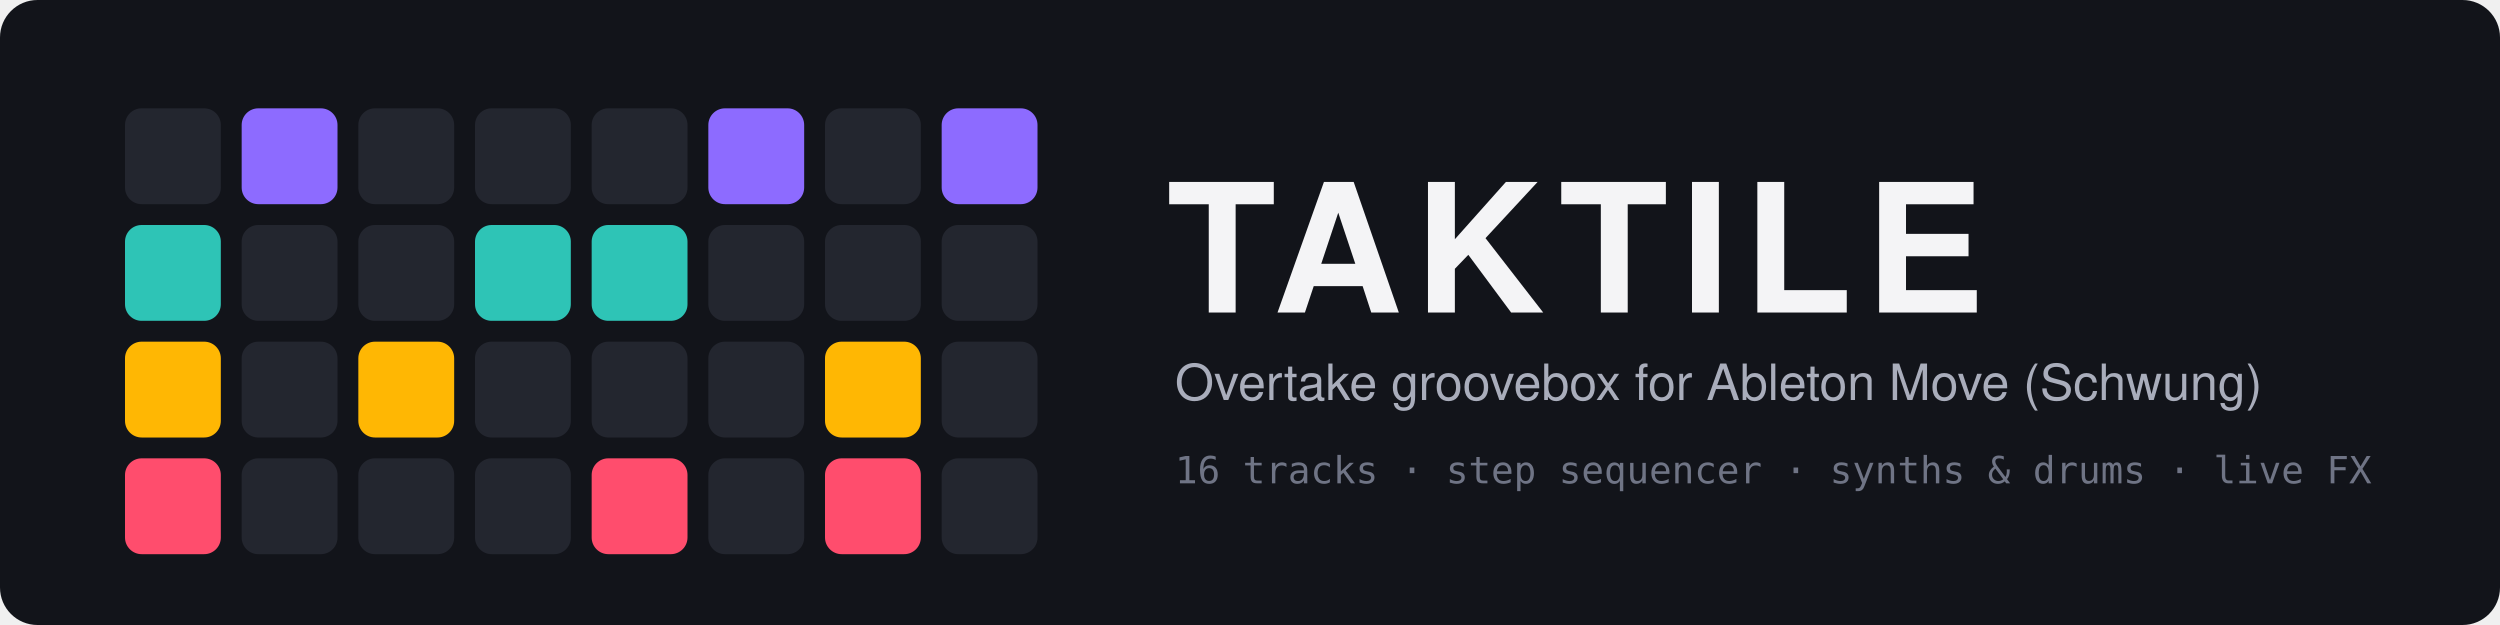
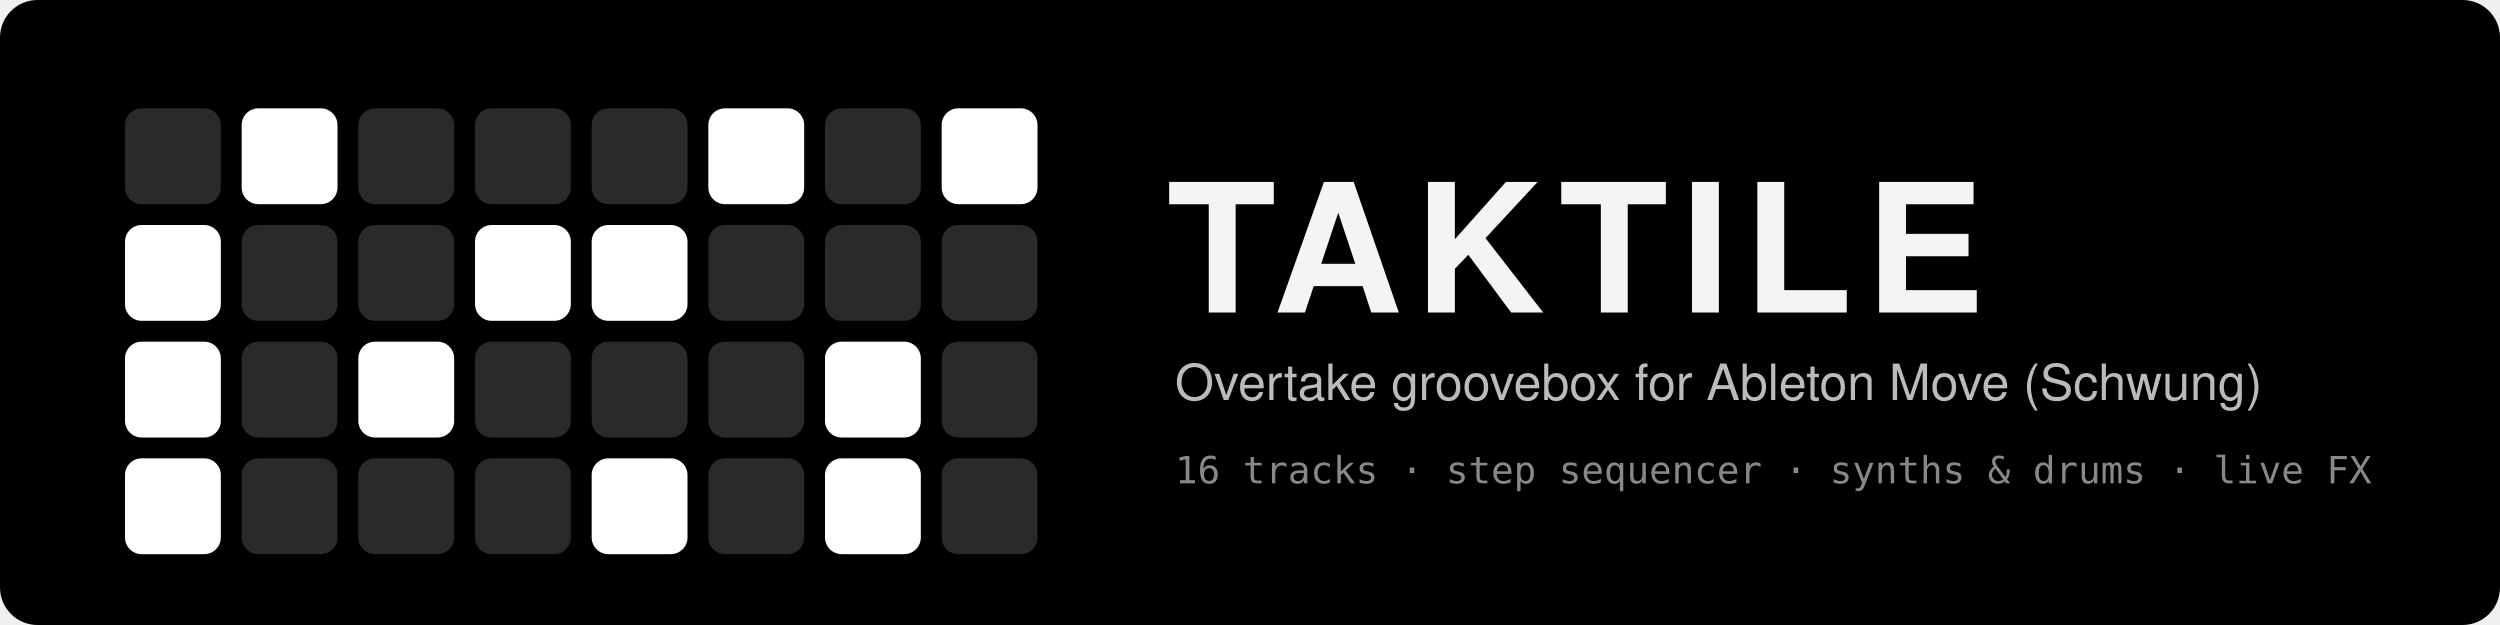
<svg xmlns="http://www.w3.org/2000/svg" viewBox="0 0 1200 300" role="img" aria-label="Taktile: groovebox for Ableton Move">
-   <rect width="1200" height="300" rx="18" fill="#12141a" />
-   <rect x="60" y="220" width="46" height="46" rx="8" fill="#ff4d6d" />
-   <rect x="116" y="220" width="46" height="46" rx="8" fill="#23262f" />
-   <rect x="172" y="220" width="46" height="46" rx="8" fill="#23262f" />
-   <rect x="228" y="220" width="46" height="46" rx="8" fill="#23262f" />
-   <rect x="284" y="220" width="46" height="46" rx="8" fill="#ff4d6d" />
-   <rect x="340" y="220" width="46" height="46" rx="8" fill="#23262f" />
-   <rect x="396" y="220" width="46" height="46" rx="8" fill="#ff4d6d" />
-   <rect x="452" y="220" width="46" height="46" rx="8" fill="#23262f" />
-   <rect x="60" y="164" width="46" height="46" rx="8" fill="#ffb703" />
-   <rect x="116" y="164" width="46" height="46" rx="8" fill="#23262f" />
-   <rect x="172" y="164" width="46" height="46" rx="8" fill="#ffb703" />
-   <rect x="228" y="164" width="46" height="46" rx="8" fill="#23262f" />
-   <rect x="284" y="164" width="46" height="46" rx="8" fill="#23262f" />
-   <rect x="340" y="164" width="46" height="46" rx="8" fill="#23262f" />
-   <rect x="396" y="164" width="46" height="46" rx="8" fill="#ffb703" />
-   <rect x="452" y="164" width="46" height="46" rx="8" fill="#23262f" />
-   <rect x="60" y="108" width="46" height="46" rx="8" fill="#2ec4b6" />
-   <rect x="116" y="108" width="46" height="46" rx="8" fill="#23262f" />
-   <rect x="172" y="108" width="46" height="46" rx="8" fill="#23262f" />
-   <rect x="228" y="108" width="46" height="46" rx="8" fill="#2ec4b6" />
-   <rect x="284" y="108" width="46" height="46" rx="8" fill="#2ec4b6" />
-   <rect x="340" y="108" width="46" height="46" rx="8" fill="#23262f" />
-   <rect x="396" y="108" width="46" height="46" rx="8" fill="#23262f" />
-   <rect x="452" y="108" width="46" height="46" rx="8" fill="#23262f" />
-   <rect x="60" y="52" width="46" height="46" rx="8" fill="#23262f" />
-   <rect x="116" y="52" width="46" height="46" rx="8" fill="#8d6bff" />
-   <rect x="172" y="52" width="46" height="46" rx="8" fill="#23262f" />
-   <rect x="228" y="52" width="46" height="46" rx="8" fill="#23262f" />
-   <rect x="284" y="52" width="46" height="46" rx="8" fill="#23262f" />
-   <rect x="340" y="52" width="46" height="46" rx="8" fill="#8d6bff" />
-   <rect x="396" y="52" width="46" height="46" rx="8" fill="#23262f" />
-   <rect x="452" y="52" width="46" height="46" rx="8" fill="#8d6bff" />
+   <rect width="1200" height="300" rx="18" fill="#000000" />
+   <rect x="60" y="220" width="46" height="46" rx="8" fill="#ffffff" />
+   <rect x="116" y="220" width="46" height="46" rx="8" fill="#2a2a2a" />
+   <rect x="172" y="220" width="46" height="46" rx="8" fill="#2a2a2a" />
+   <rect x="228" y="220" width="46" height="46" rx="8" fill="#2a2a2a" />
+   <rect x="284" y="220" width="46" height="46" rx="8" fill="#ffffff" />
+   <rect x="340" y="220" width="46" height="46" rx="8" fill="#2a2a2a" />
+   <rect x="396" y="220" width="46" height="46" rx="8" fill="#ffffff" />
+   <rect x="452" y="220" width="46" height="46" rx="8" fill="#2a2a2a" />
+   <rect x="60" y="164" width="46" height="46" rx="8" fill="#ffffff" />
+   <rect x="116" y="164" width="46" height="46" rx="8" fill="#2a2a2a" />
+   <rect x="172" y="164" width="46" height="46" rx="8" fill="#ffffff" />
+   <rect x="228" y="164" width="46" height="46" rx="8" fill="#2a2a2a" />
+   <rect x="284" y="164" width="46" height="46" rx="8" fill="#2a2a2a" />
+   <rect x="340" y="164" width="46" height="46" rx="8" fill="#2a2a2a" />
+   <rect x="396" y="164" width="46" height="46" rx="8" fill="#ffffff" />
+   <rect x="452" y="164" width="46" height="46" rx="8" fill="#2a2a2a" />
+   <rect x="60" y="108" width="46" height="46" rx="8" fill="#ffffff" />
+   <rect x="116" y="108" width="46" height="46" rx="8" fill="#2a2a2a" />
+   <rect x="172" y="108" width="46" height="46" rx="8" fill="#2a2a2a" />
+   <rect x="228" y="108" width="46" height="46" rx="8" fill="#ffffff" />
+   <rect x="284" y="108" width="46" height="46" rx="8" fill="#ffffff" />
+   <rect x="340" y="108" width="46" height="46" rx="8" fill="#2a2a2a" />
+   <rect x="396" y="108" width="46" height="46" rx="8" fill="#2a2a2a" />
+   <rect x="452" y="108" width="46" height="46" rx="8" fill="#2a2a2a" />
+   <rect x="60" y="52" width="46" height="46" rx="8" fill="#2a2a2a" />
+   <rect x="116" y="52" width="46" height="46" rx="8" fill="#ffffff" />
+   <rect x="172" y="52" width="46" height="46" rx="8" fill="#2a2a2a" />
+   <rect x="228" y="52" width="46" height="46" rx="8" fill="#2a2a2a" />
+   <rect x="284" y="52" width="46" height="46" rx="8" fill="#2a2a2a" />
+   <rect x="340" y="52" width="46" height="46" rx="8" fill="#ffffff" />
+   <rect x="396" y="52" width="46" height="46" rx="8" fill="#2a2a2a" />
+   <rect x="452" y="52" width="46" height="46" rx="8" fill="#ffffff" />
  <g font-family="Helvetica, Arial, sans-serif">
    <text x="560" y="150" font-size="86" font-weight="800" fill="#f4f4f6" letter-spacing="6">TAKTILE</text>
-     <text x="564" y="192" font-size="24" fill="#a9adbb">Overtake groovebox for Ableton Move (Schwung)</text>
-     <text x="564" y="232" font-size="18" fill="#6f7485" font-family="Menlo, Consolas, monospace">16 tracks · step sequencer · synths &amp; drums · live FX</text>
+     <text x="564" y="192" font-size="24" fill="#bbbbbb">Overtake groovebox for Ableton Move (Schwung)</text>
+     <text x="564" y="232" font-size="18" fill="#888888" font-family="Menlo, Consolas, monospace">16 tracks · step sequencer · synths &amp; drums · live FX</text>
  </g>
</svg>
